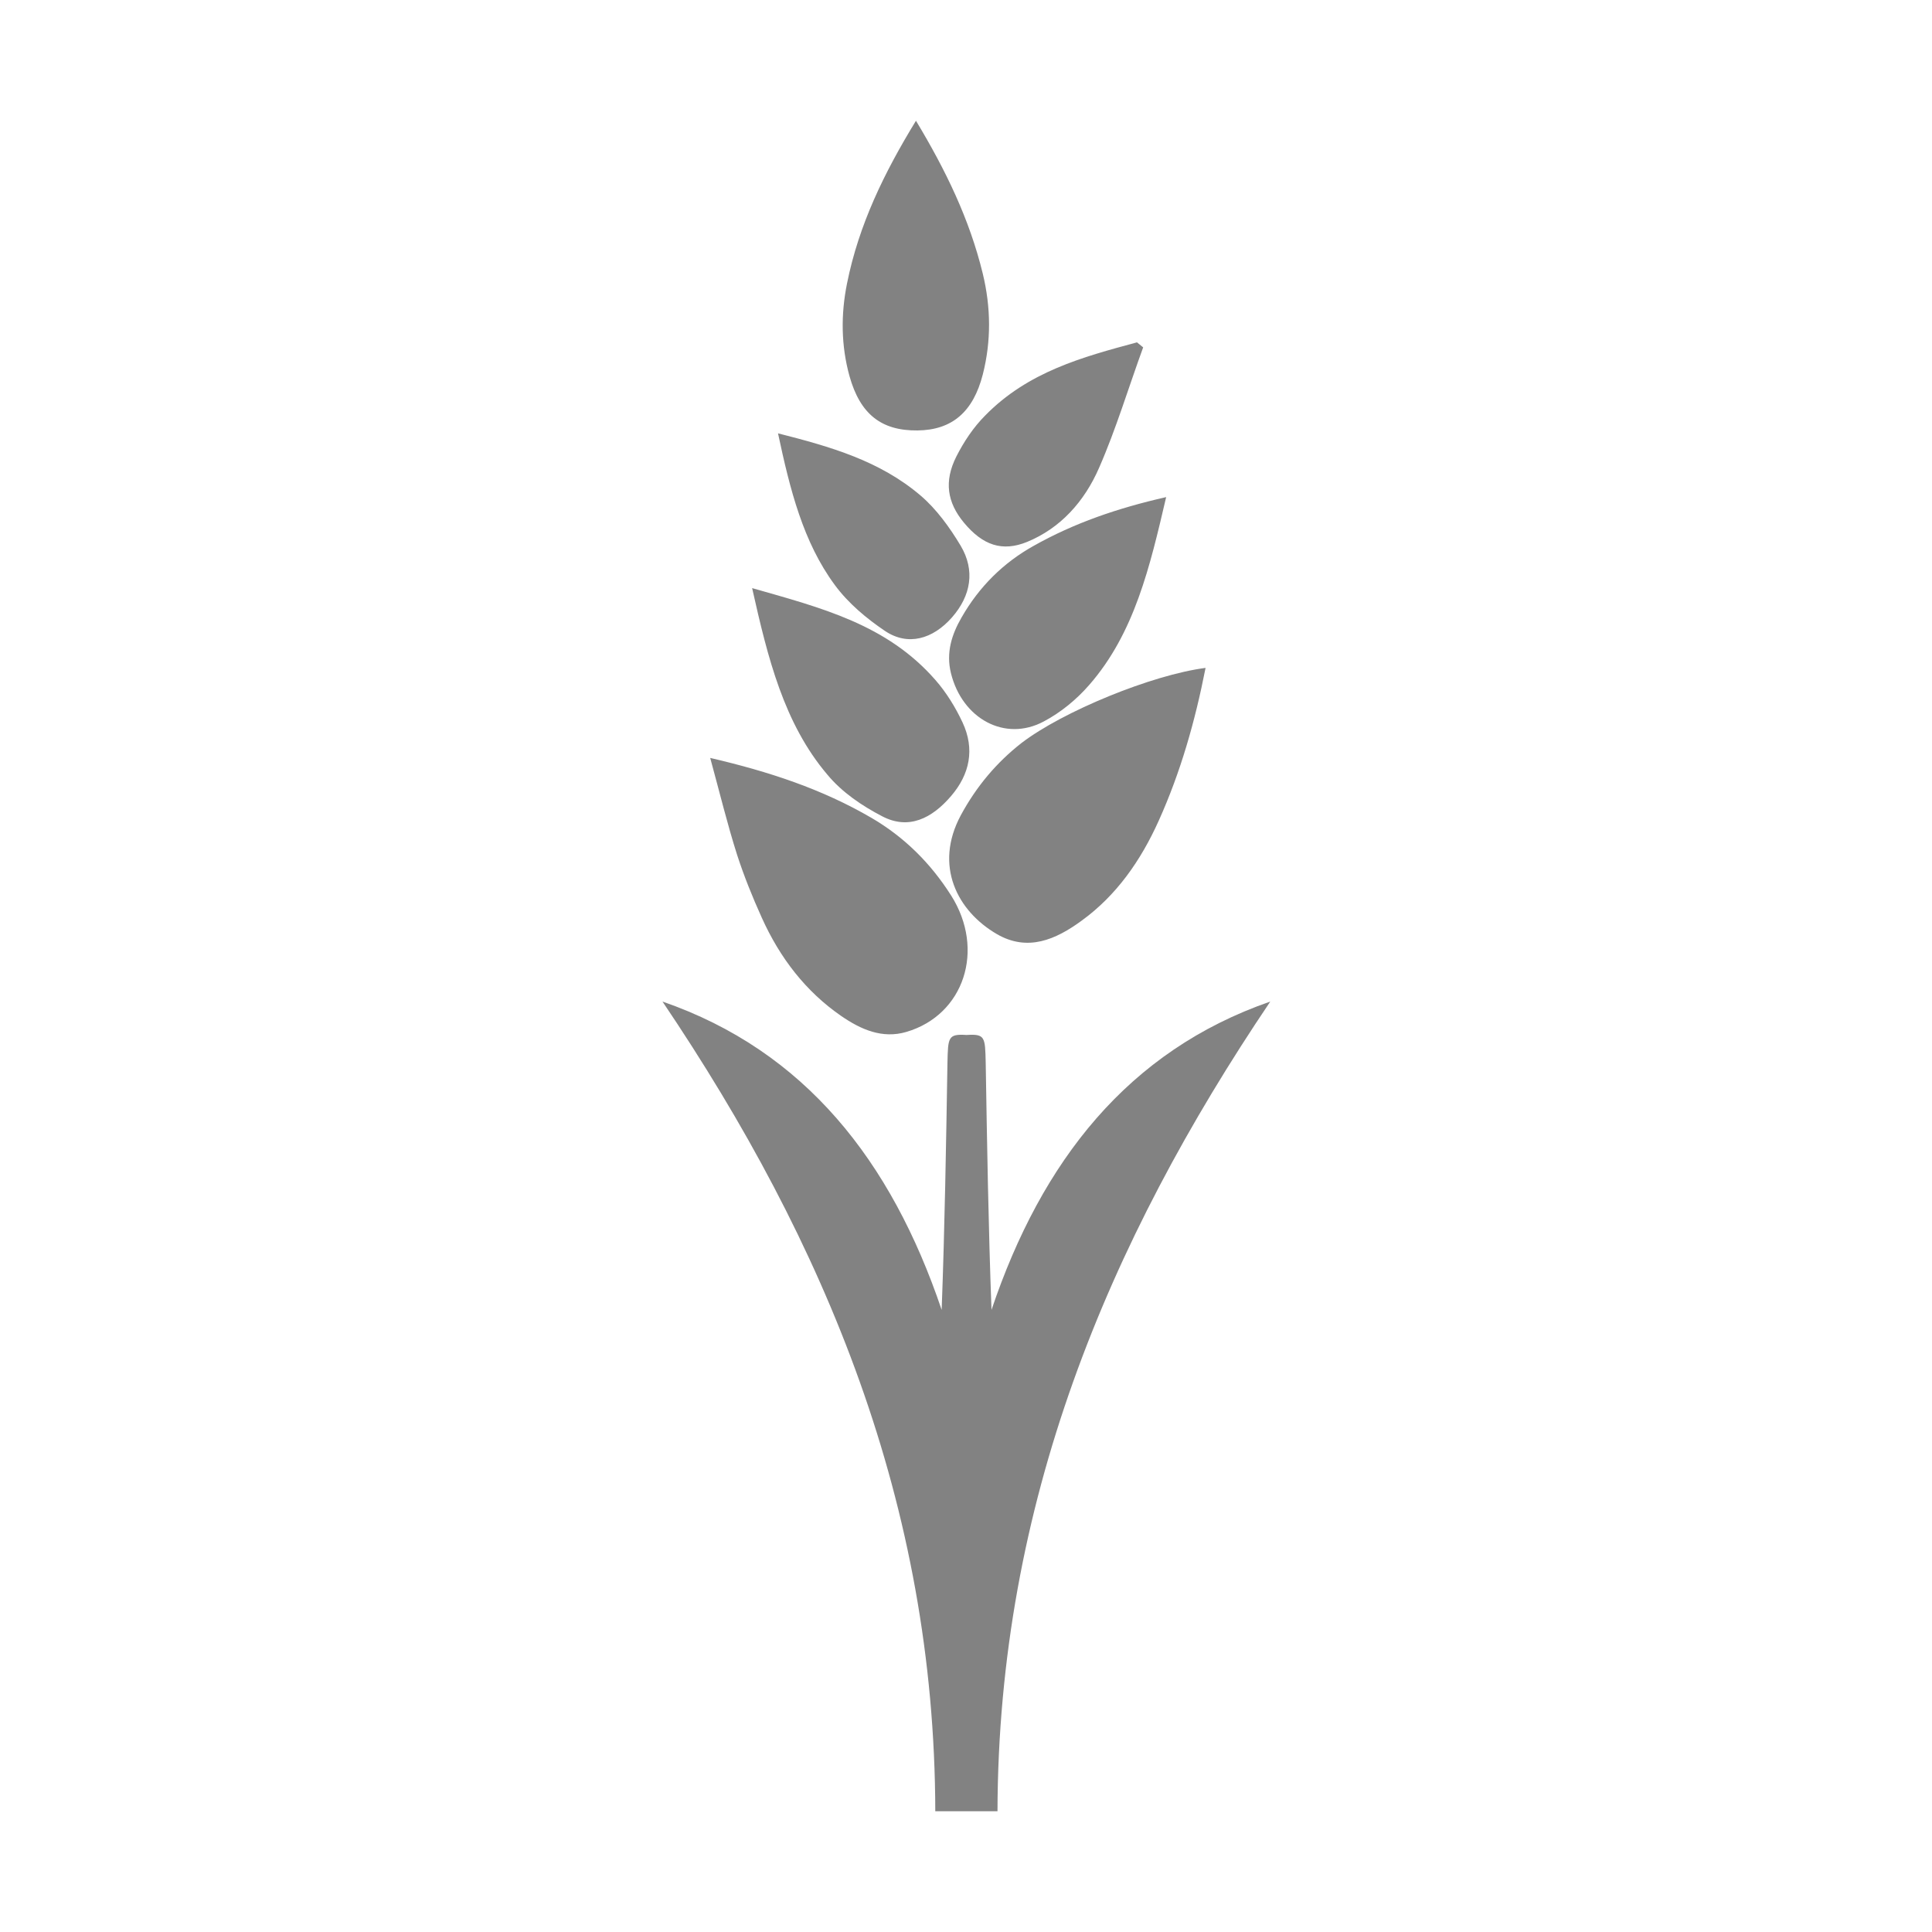
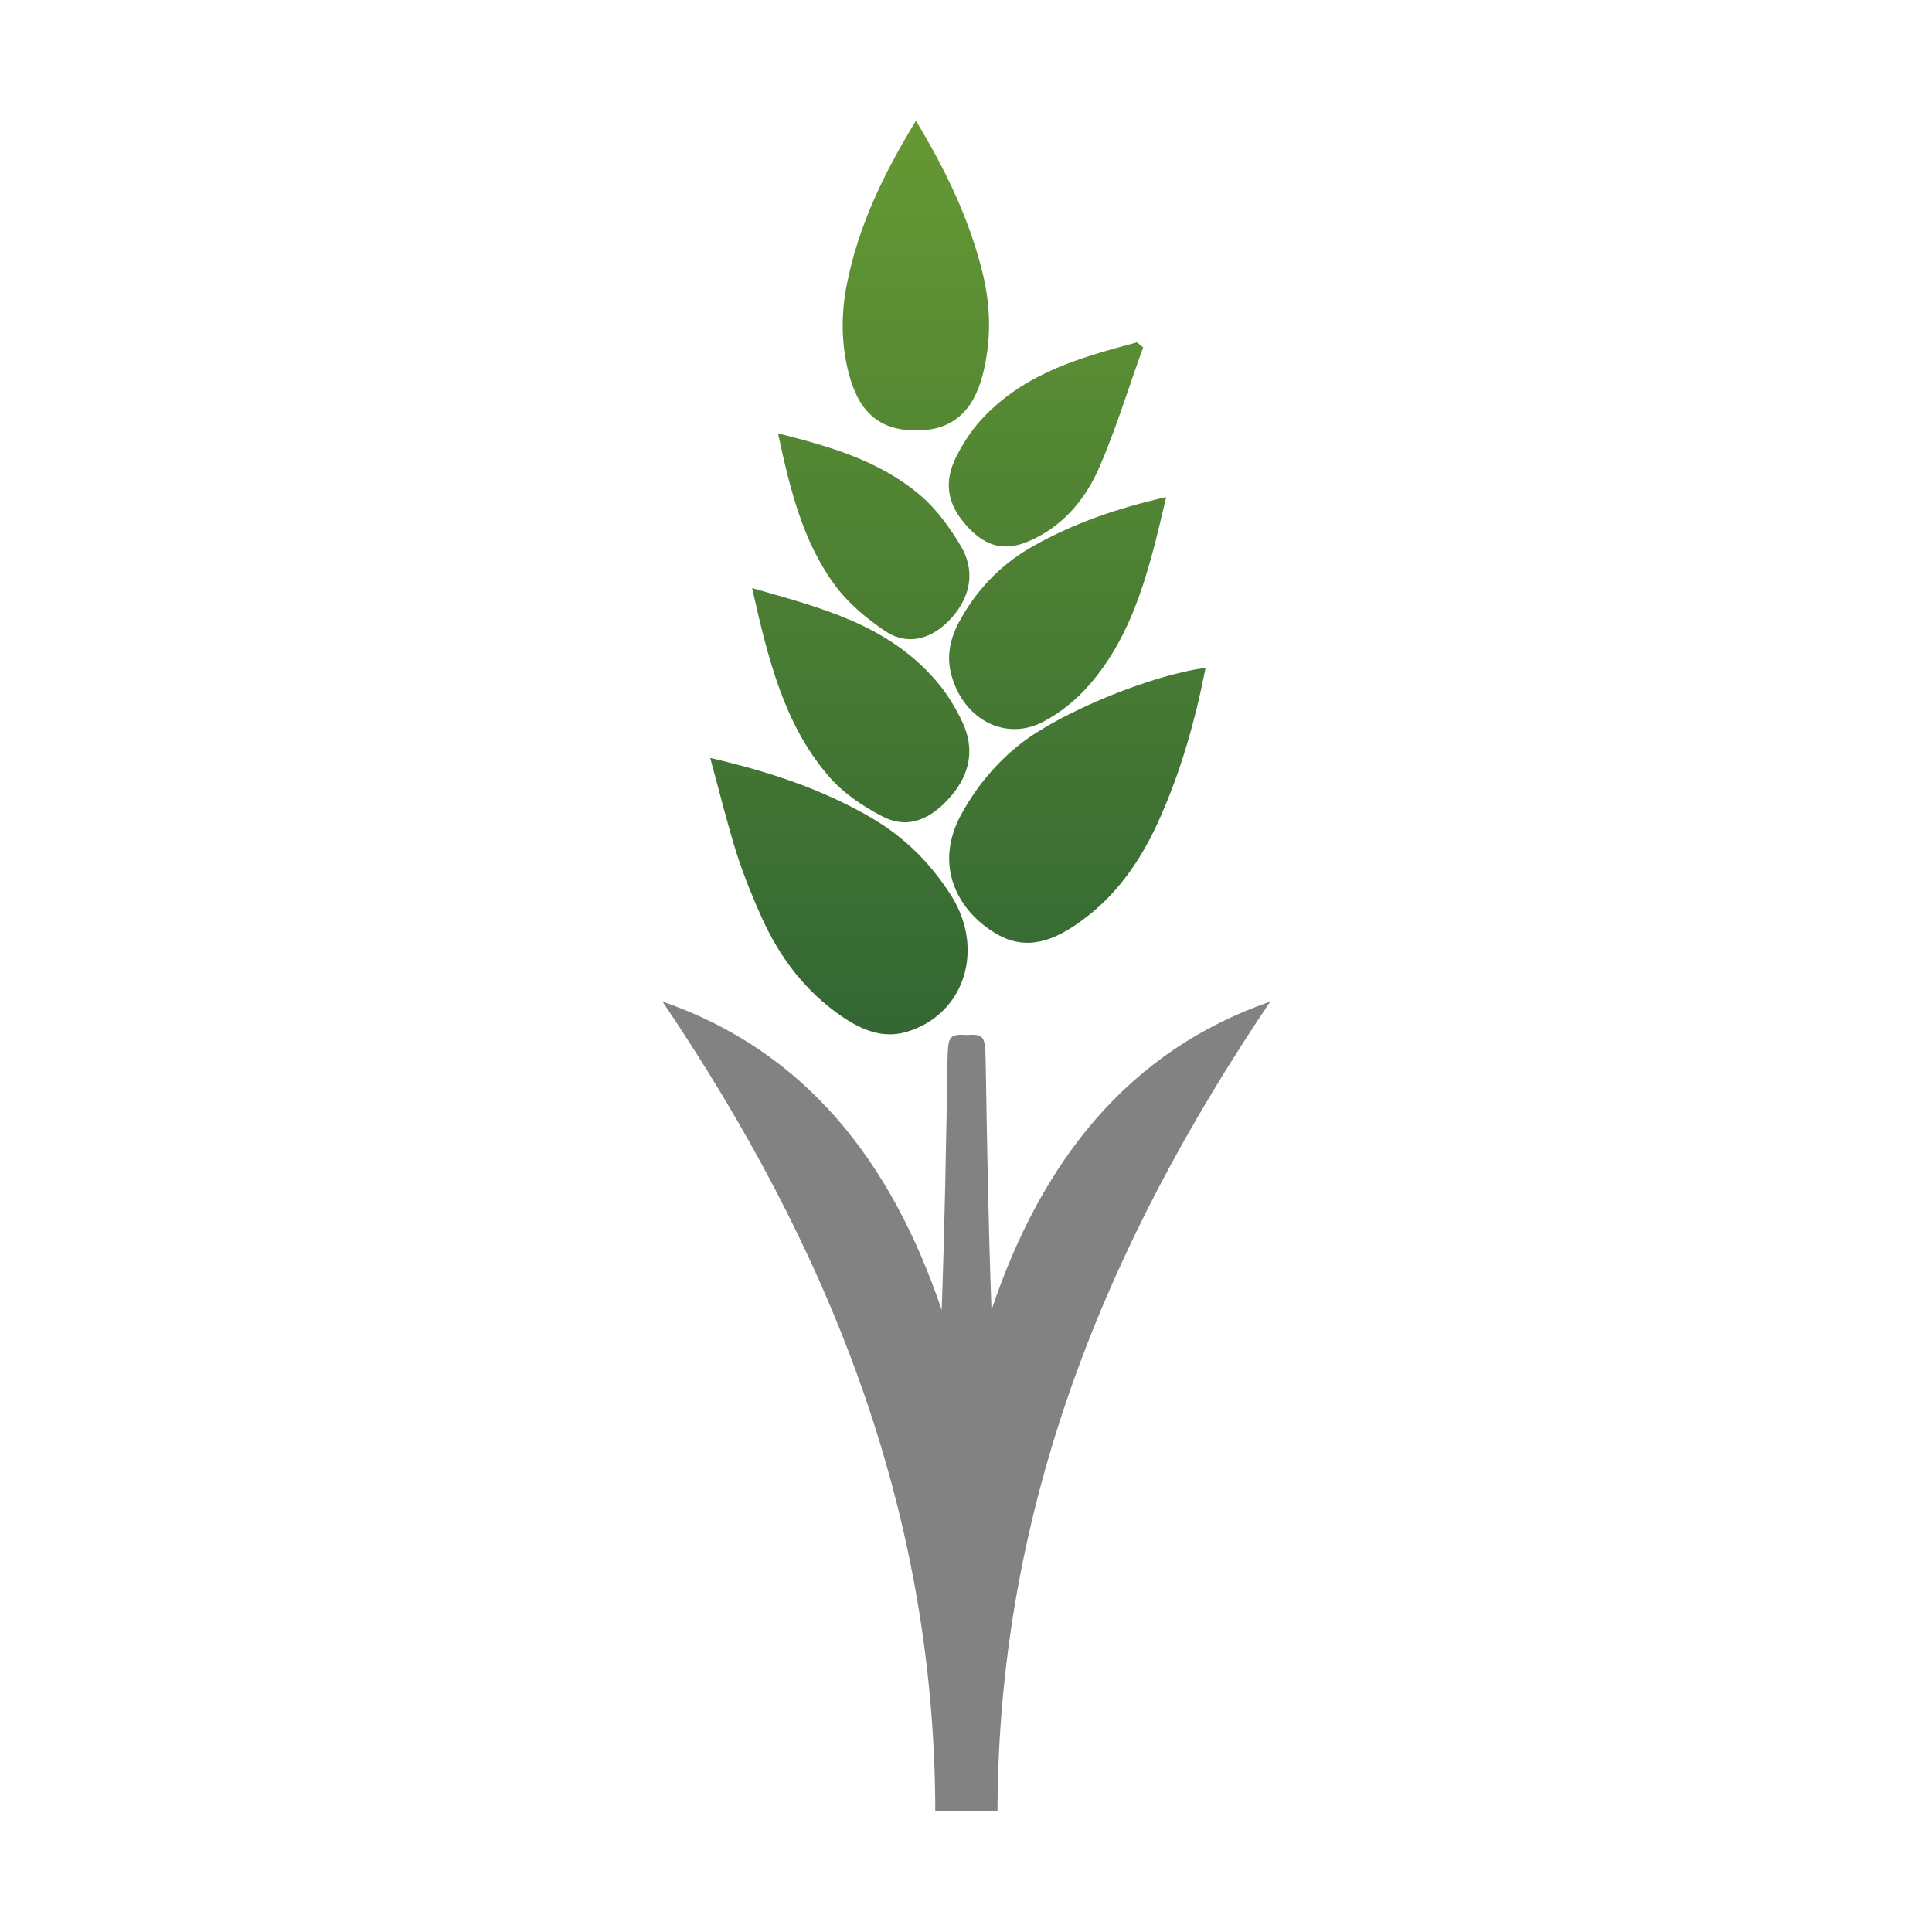
<svg xmlns="http://www.w3.org/2000/svg" width="100%" height="100%" viewBox="0 0 1000 1000" version="1.1" xml:space="preserve" style="fill-rule:evenodd;clip-rule:evenodd;stroke-linejoin:round;stroke-miterlimit:1.414;">
-   <path d="M513.2,678C511.6,634.9 510.9,592.5 510.2,550.1C509.9,536.7 509.9,535.1 500.3,535.7C490.7,535.1 490.7,536.8 490.4,550.1C489.7,592.5 489,634.9 487.4,678C461.3,600.8 416.6,543.9 342.9,518.4C427.2,643.3 483.8,778.6 484.1,937.5L516.3,937.5C516.7,778.6 573.3,643.2 657.5,518.4C584,543.9 539.2,600.8 513.2,678ZM394.3,475C403.7,495.9 417.1,513.2 435.3,525.8C445.6,532.9 456.7,537.8 469.2,534.1C499,525.3 510.1,491.6 492.3,463.5C481.5,446.5 467.9,433.2 451.2,423.4C425.5,408.4 398.1,399.4 367.6,392.3C372.6,410.6 376.5,426.7 381.5,442.4C385.1,453.5 389.5,464.4 394.3,475ZM497.3,422C483.3,448.1 495.5,471.6 516,483.5C531.9,492.7 546.4,486.4 559.9,476.5C577.8,463.5 590.4,445.6 599.8,424.7C611,399.8 618.5,373.7 624,345.7C596.2,349.3 550.1,368.2 528.7,384.6C515.9,394.6 505.4,407 497.3,422ZM474.9,222.8C492.7,222.6 503.7,213.3 508.7,193.8C513.1,176.5 512.9,159.1 508.7,141.7C501.8,113.3 489.4,87.9 474.1,62.5C457.7,89.3 444.5,116.3 438.4,146.8C435.2,162.7 435.3,178.8 439.7,194.7C445.2,214.3 456.1,223 474.9,222.8ZM497.7,319.6C492.6,328.4 489.6,337.8 492.2,348.4C498,372 520.2,384.2 540.3,373.4C549,368.8 557.2,362.1 563.8,354.5C587.2,327.7 595.2,293.3 603.6,257.3C578.5,263 556,270.7 534.9,282.6C519.5,291.2 506.9,303.5 497.7,319.6ZM456.6,422.5C470.3,429.7 482.4,423.6 492.3,412C501.9,400.8 504.7,387.8 498.2,373.9C494.5,366 489.8,358.4 484.2,352C459,323.1 425,314.6 389.3,304.4C397.4,340.6 405.8,374.5 428.2,400.9C435.8,410.1 446.2,417.1 456.6,422.5ZM458.1,326.6C469.9,334.5 482.8,330.9 492.8,319.5C502.5,308.4 504.9,295.3 497.2,282.4C491.5,272.9 484.7,263.5 476.5,256.5C455.4,238.5 429.9,231.2 402.7,224.3C408.9,253.4 415.7,280.6 432.1,302.8C439.1,312.3 448.6,320.2 458.1,326.6ZM495,236.3C488.5,249.2 490.3,260.1 498.9,270.5C508.7,282.3 518.8,285.7 531.6,280.5C548.9,273.4 561.3,259.6 568.9,242.1C577.7,222 584.1,200.6 591.7,179.8L588.5,177.2C560.3,184.8 532.1,192.4 509.9,215.1C503.9,221.1 498.9,228.6 495,236.3Z" style="fill:rgb(130,130,130);fill-rule:nonzero;" />
+   <path d="M513.2,678C511.6,634.9 510.9,592.5 510.2,550.1C509.9,536.7 509.9,535.1 500.3,535.7C490.7,535.1 490.7,536.8 490.4,550.1C489.7,592.5 489,634.9 487.4,678C461.3,600.8 416.6,543.9 342.9,518.4C427.2,643.3 483.8,778.6 484.1,937.5L516.3,937.5C516.7,778.6 573.3,643.2 657.5,518.4C584,543.9 539.2,600.8 513.2,678Z" style="fill:rgb(130,130,130);fill-rule:nonzero;" />
+   <path d="M394.3,475C403.7,495.9 417.1,513.2 435.3,525.8C445.6,532.9 456.7,537.8 469.2,534.1C499,525.3 510.1,491.6 492.3,463.5C481.5,446.5 467.9,433.2 451.2,423.4C425.5,408.4 398.1,399.4 367.6,392.3C372.6,410.6 376.5,426.7 381.5,442.4C385.1,453.5 389.5,464.4 394.3,475ZM497.3,422C483.3,448.1 495.5,471.6 516,483.5C531.9,492.7 546.4,486.4 559.9,476.5C577.8,463.5 590.4,445.6 599.8,424.7C611,399.8 618.5,373.7 624,345.7C596.2,349.3 550.1,368.2 528.7,384.6C515.9,394.6 505.4,407 497.3,422ZM456.6,422.5C470.3,429.7 482.4,423.6 492.3,412C501.9,400.8 504.7,387.8 498.2,373.9C494.5,366 489.8,358.4 484.2,352C459,323.1 425,314.6 389.3,304.4C397.4,340.6 405.8,374.5 428.2,400.9C435.8,410.1 446.2,417.1 456.6,422.5ZM497.7,319.6C492.6,328.4 489.6,337.8 492.2,348.4C498,372 520.2,384.2 540.3,373.4C549,368.8 557.2,362.1 563.8,354.5C587.2,327.7 595.2,293.3 603.6,257.3C578.5,263 556,270.7 534.9,282.6C519.5,291.2 506.9,303.5 497.7,319.6ZM458.1,326.6C469.9,334.5 482.8,330.9 492.8,319.5C502.5,308.4 504.9,295.3 497.2,282.4C491.5,272.9 484.7,263.5 476.5,256.5C455.4,238.5 429.9,231.2 402.7,224.3C408.9,253.4 415.7,280.6 432.1,302.8C439.1,312.3 448.6,320.2 458.1,326.6ZM495,236.3C488.5,249.2 490.3,260.1 498.9,270.5C508.7,282.3 518.8,285.7 531.6,280.5C548.9,273.4 561.3,259.6 568.9,242.1C577.7,222 584.1,200.6 591.7,179.8L588.5,177.2C560.3,184.8 532.1,192.4 509.9,215.1C503.9,221.1 498.9,228.6 495,236.3ZM474.9,222.8C492.7,222.6 503.7,213.3 508.7,193.8C513.1,176.5 512.9,159.1 508.7,141.7C501.8,113.3 489.4,87.9 474.1,62.5C457.7,89.3 444.5,116.3 438.4,146.8C435.2,162.7 435.3,178.8 439.7,194.7C445.2,214.3 456.1,223 474.9,222.8Z" style="fill:url(#_Linear1);fill-rule:nonzero;" />
+   <defs>
+     <linearGradient id="_Linear1" x1="0" y1="0" x2="1" y2="0" gradientUnits="userSpaceOnUse" gradientTransform="matrix(2.89547e-14,472.867,-472.867,2.89547e-14,474.051,62.5)">
+       <stop offset="0" style="stop-color:rgb(102,153,51);stop-opacity:1" />
+       <stop offset="1" style="stop-color:rgb(51,102,51);stop-opacity:1" />
+     </linearGradient>
+   </defs>
</svg>
